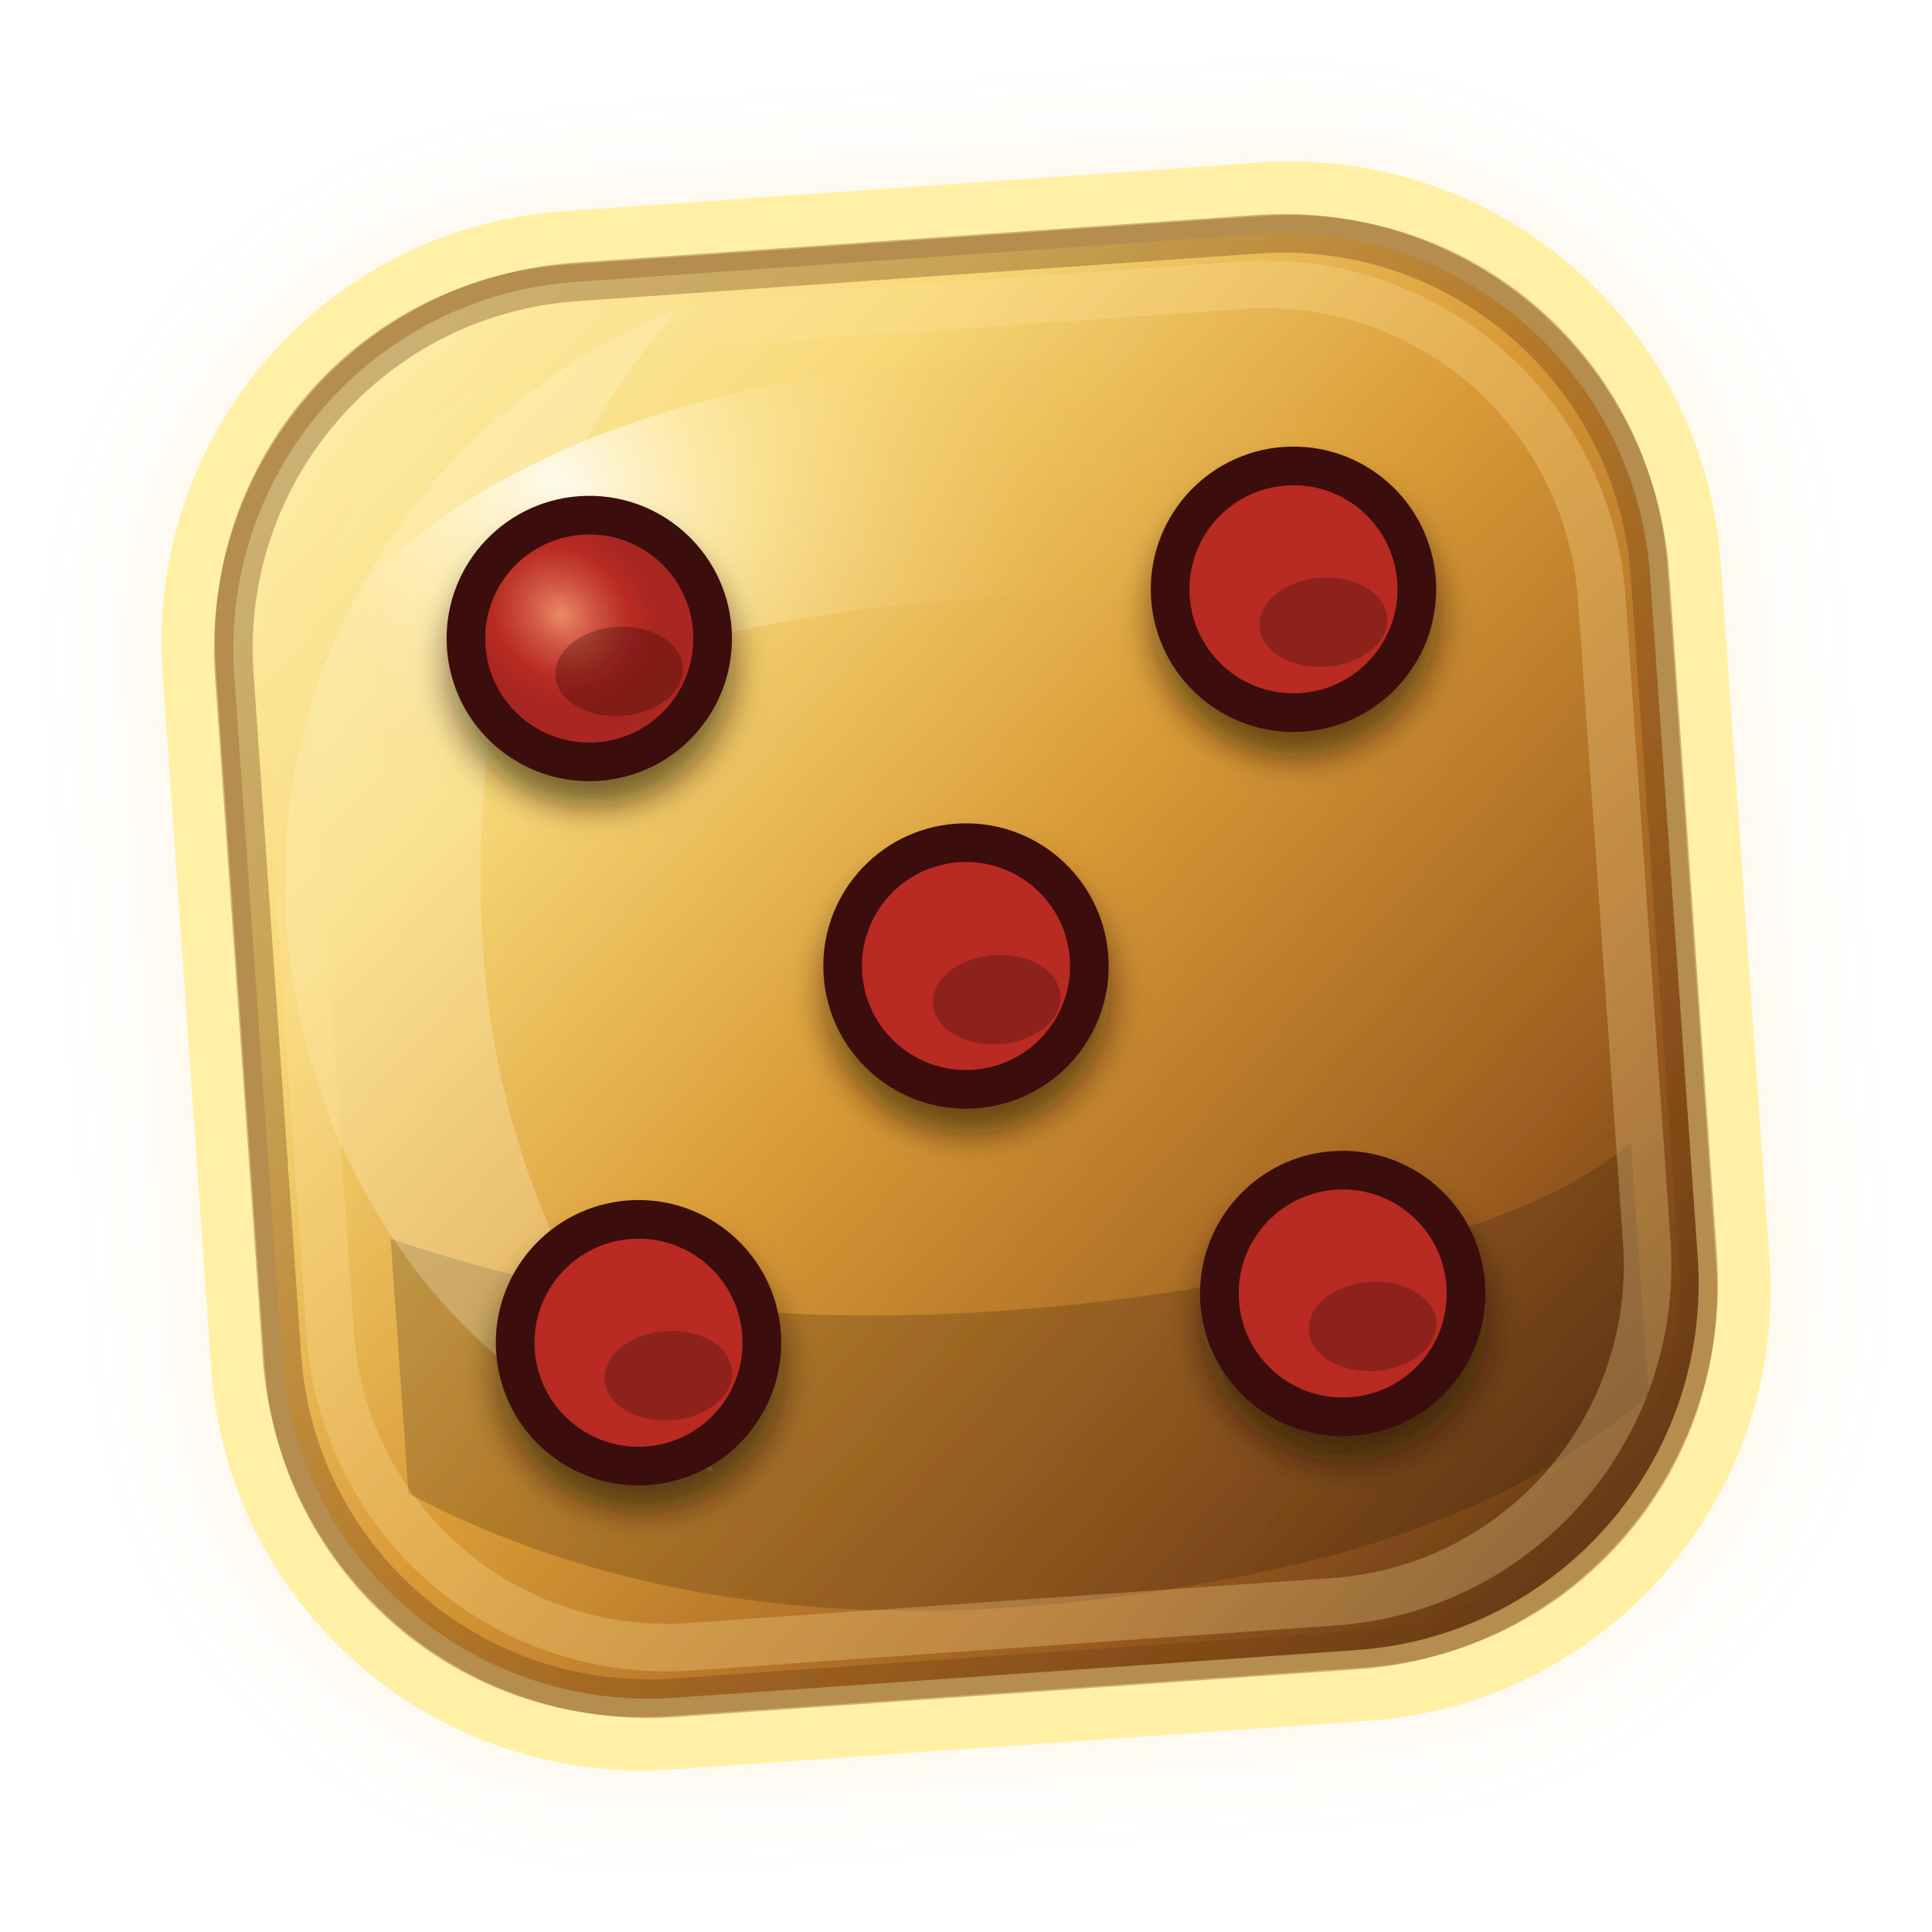
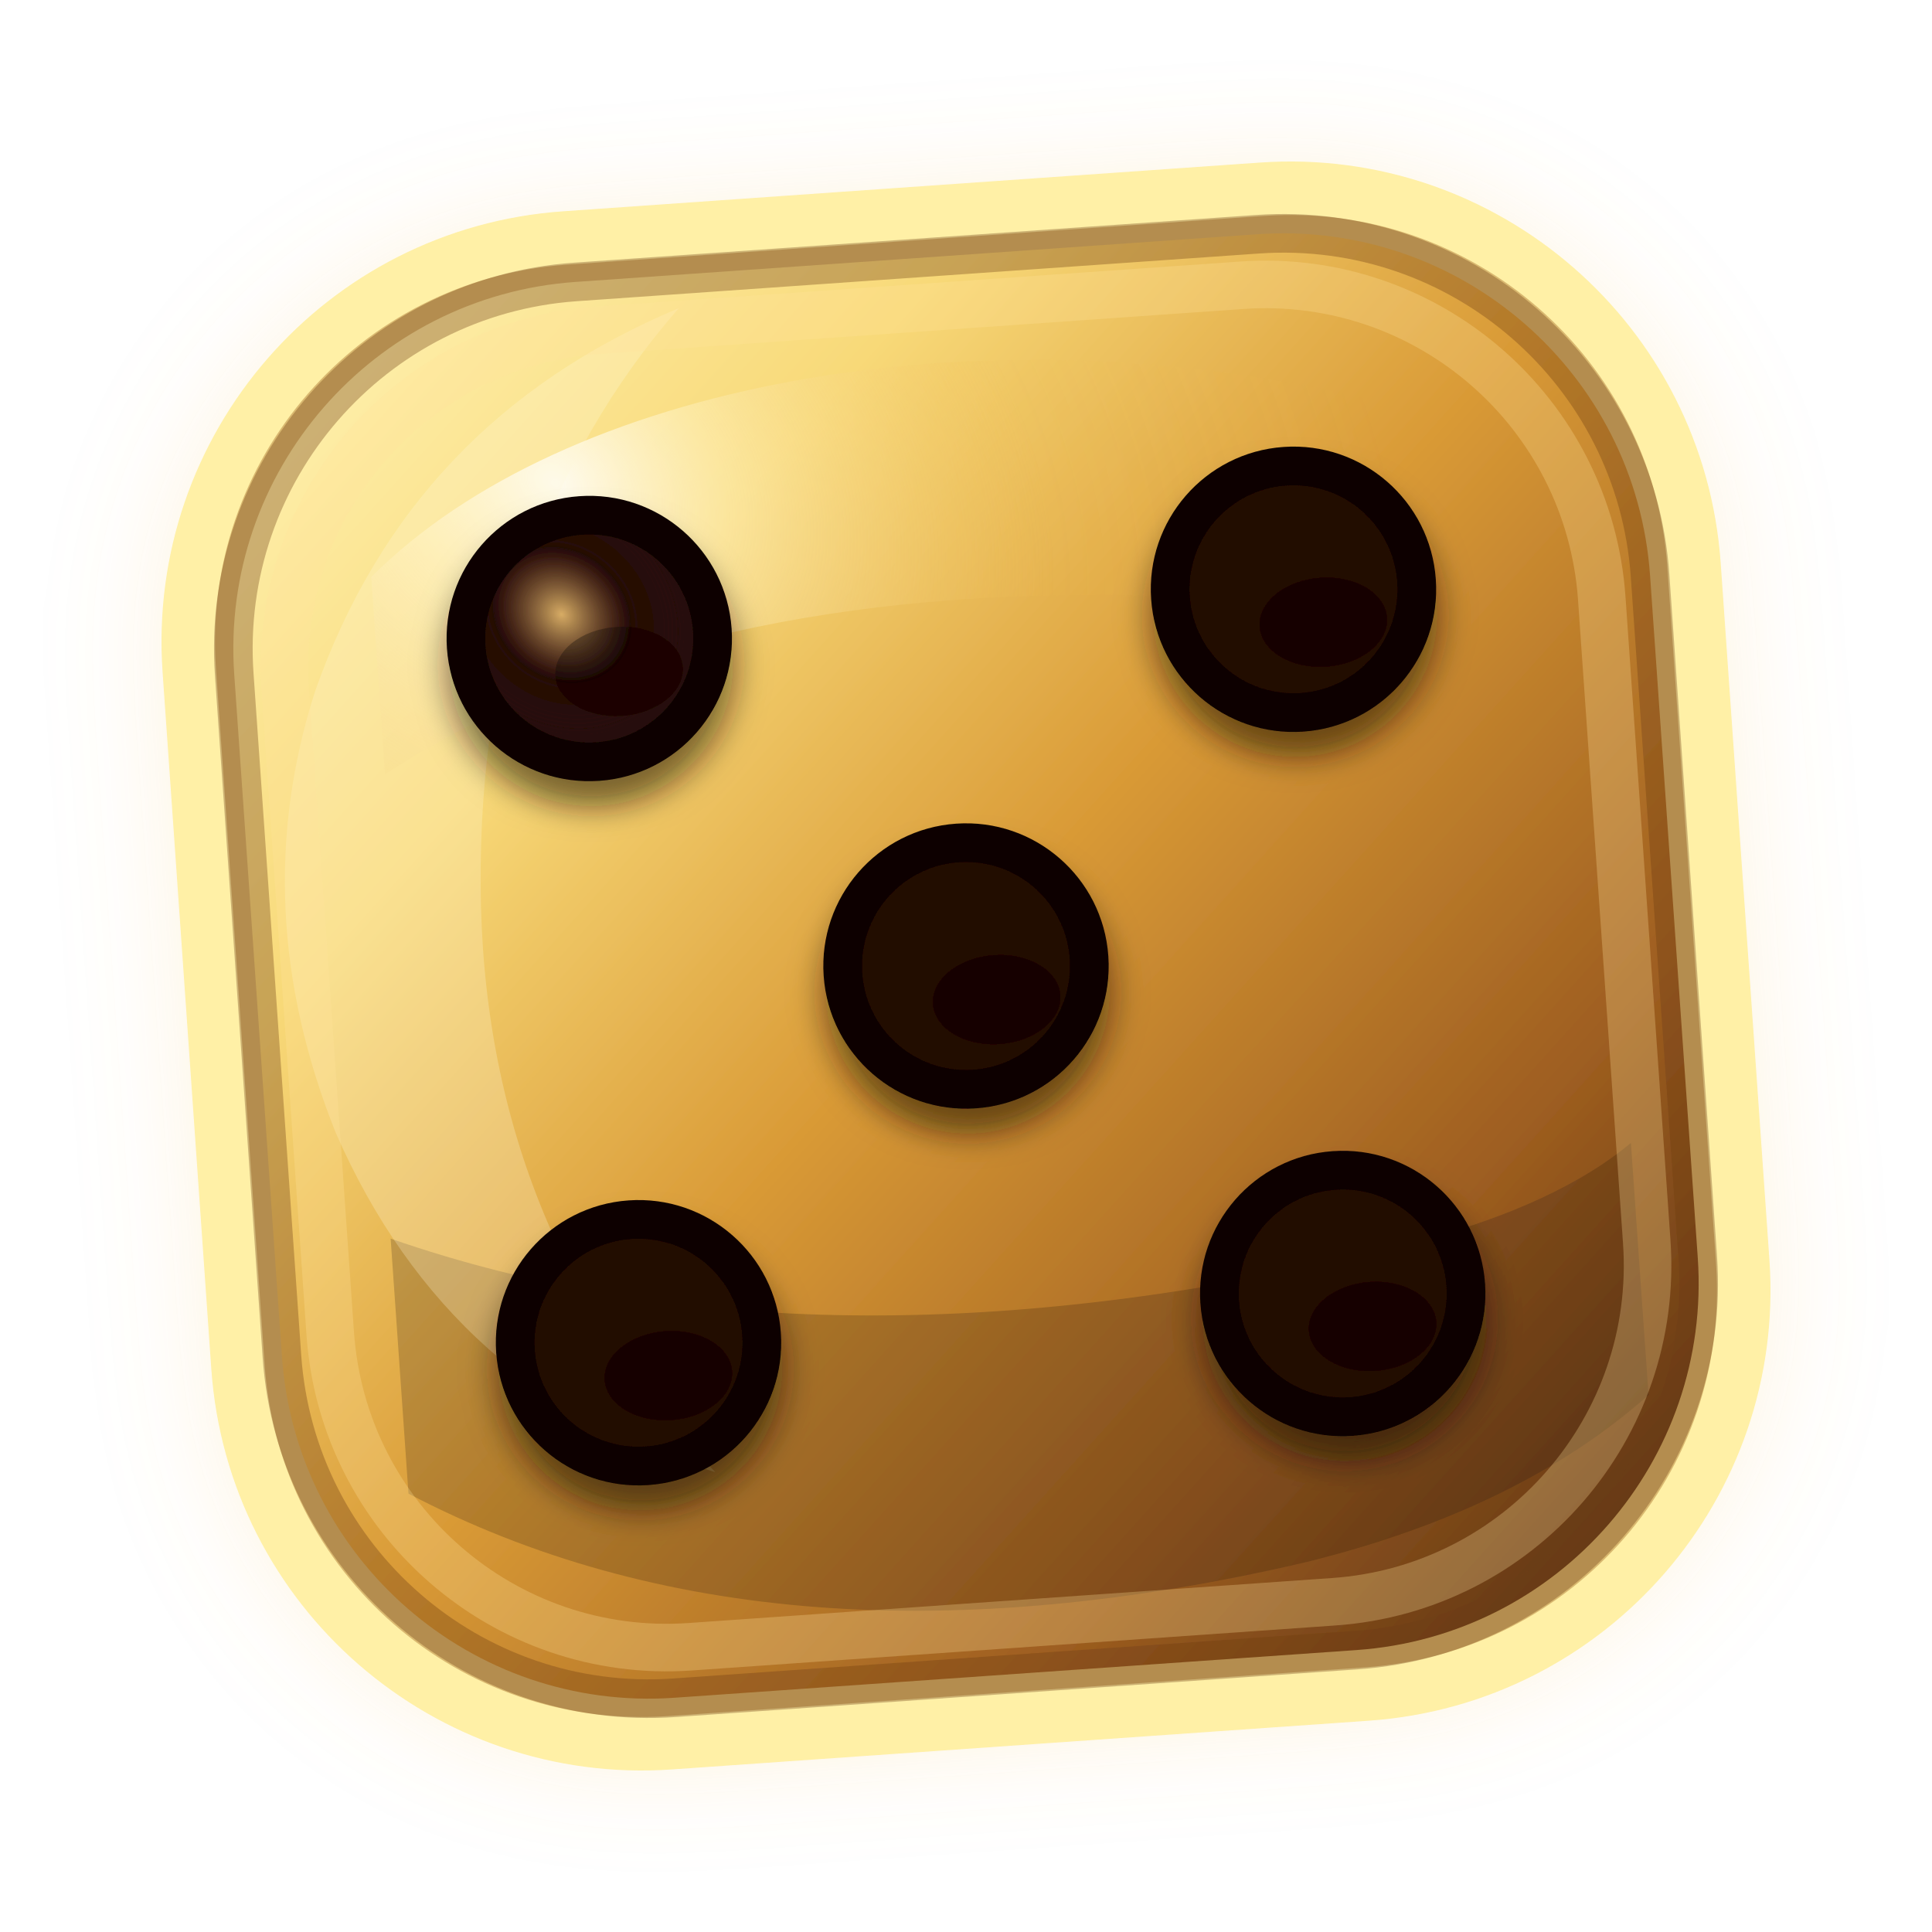
<svg xmlns="http://www.w3.org/2000/svg" preserveAspectRatio="xMidYMid meet" width="100%" height="100%" viewBox="0 0 26 26" fill="none">
  <defs>
    <linearGradient id="dieBody" x1="4.1" y1="3.7" x2="22.5" y2="22.8" gradientUnits="userSpaceOnUse">
      <stop offset="0" stop-color="#FFF3B4" />
      <stop offset="0.24" stop-color="#F8D978" />
      <stop offset="0.48" stop-color="#D99A36" />
      <stop offset="0.75" stop-color="#9E5E20" />
      <stop offset="1" stop-color="#4A2710" />
    </linearGradient>
    <radialGradient id="metalFlare" cx="0" cy="0" r="1" gradientUnits="userSpaceOnUse" gradientTransform="translate(7.9 6.1) rotate(38) scale(12.4 9.8)">
      <stop offset="0" stop-color="#FFFFFF" stop-opacity="0.86" />
      <stop offset="0.2" stop-color="#FFF4C7" stop-opacity="0.46" />
      <stop offset="0.58" stop-color="#F0BB4B" stop-opacity="0.08" />
      <stop offset="1" stop-color="#F0BB4B" stop-opacity="0" />
    </radialGradient>
    <radialGradient id="rubyInner" cx="0" cy="0" r="1" gradientUnits="userSpaceOnUse" gradientTransform="translate(7.9 7.9) rotate(45) scale(2.18 1.88)">
-       <stop offset="0" stop-color="#F7A075" stop-opacity="0.82" />
-       <stop offset="0.45" stop-color="#B92B24" stop-opacity="0.58" />
+       <stop offset="0" stop-color="#FFD17A" stop-opacity="0.82" />
+       <stop offset="0.45" stop-color="#240706" stop-opacity="0.58" />
      <stop offset="1" stop-color="#42100D" stop-opacity="0" />
    </radialGradient>
    <filter id="dieShadow" x="-36%" y="-36%" width="172%" height="186%" color-interpolation-filters="sRGB">
      <feDropShadow dx="0" dy="1.9" stdDeviation="1.1" flood-color="#050403" flood-opacity="0.3" />
      <feDropShadow dx="0" dy="0" stdDeviation="0.72" flood-color="#F4C45A" flood-opacity="0.18" />
    </filter>
    <filter id="pipInset" x="-90%" y="-90%" width="280%" height="280%" color-interpolation-filters="sRGB">
      <feDropShadow dx="0" dy="0.35" stdDeviation="0.22" flood-color="#1B0705" flood-opacity="0.58" />
    </filter>
  </defs>
  <g filter="url(#dieShadow)" transform="rotate(-4 13 13)">
    <rect x="2.85" y="2.85" width="20.3" height="20.3" rx="5.45" fill="#D9B86F" stroke="#FFF0A6" stroke-width="0.72" />
    <rect x="3.45" y="3.45" width="19.1" height="19.1" rx="4.95" fill="url(#dieBody)" stroke="#6D3B12" stroke-opacity="0.34" stroke-width="0.52" />
    <path d="M5.38 7.22C8.16 4.8 13.72 4.18 18.78 5.72C20.06 6.1 21.02 6.72 21.66 7.58V10.36C20.16 9.1 18.08 8.38 15.36 8.16C11.34 7.84 8.02 8.42 5.38 9.88V7.22Z" fill="url(#metalFlare)" />
    <path d="M5.02 16.12C8.72 17.7 13.18 18.08 18.38 17.2C19.86 16.96 20.98 16.56 21.76 16V19.4C20.54 20.34 18.96 20.98 17.02 21.32C12.2 22.1 8.2 21.52 5.02 19.56V16.12Z" fill="#1C1008" opacity="0.2" />
    <path d="M4.52 8.7C5.54 6.34 7.28 4.74 9.76 3.9C7.84 5.82 6.76 8.34 6.56 11.46C6.36 14.54 7.22 17.24 9.16 19.56C6.84 18.7 5.24 17.06 4.38 14.64C3.72 12.58 3.76 10.6 4.52 8.7Z" fill="#FFF9D7" opacity="0.26" />
    <rect x="4.12" y="4.12" width="17.76" height="17.76" rx="4.54" stroke="#FFE39A" stroke-opacity="0.28" stroke-width="0.64" />
    <g filter="url(#pipInset)">
-       <circle cx="8.25" cy="8.25" r="1.92" fill="#3A0D0A" />
-       <circle cx="8.25" cy="8.25" r="1.4" fill="#B92B24" />
+       <circle cx="8.25" cy="8.25" r="1.92" fill="#0A0504" />
+       <circle cx="8.25" cy="8.25" r="1.4" fill="#240706" />
      <circle cx="8.25" cy="8.25" r="1.4" fill="url(#rubyInner)" />
-       <ellipse cx="8.62" cy="8.72" rx="0.86" ry="0.6" fill="#240605" opacity="0.3" />
+       <ellipse cx="8.62" cy="8.72" rx="0.86" ry="0.6" fill="#000000" opacity="0.3" />
    </g>
    <g filter="url(#pipInset)">
-       <circle cx="17.75" cy="8.25" r="1.92" fill="#3A0D0A" />
-       <circle cx="17.75" cy="8.25" r="1.4" fill="#B92B24" />
+       <circle cx="17.75" cy="8.25" r="1.92" fill="#0A0504" />
+       <circle cx="17.75" cy="8.25" r="1.4" fill="#240706" />
      <circle cx="17.75" cy="8.25" r="1.4" fill="url(#rubyInner)" />
-       <ellipse cx="18.12" cy="8.72" rx="0.86" ry="0.6" fill="#240605" opacity="0.3" />
+       <ellipse cx="18.12" cy="8.72" rx="0.86" ry="0.6" fill="#000000" opacity="0.3" />
    </g>
    <g filter="url(#pipInset)">
-       <circle cx="13" cy="13" r="1.92" fill="#3A0D0A" />
-       <circle cx="13" cy="13" r="1.4" fill="#B92B24" />
+       <circle cx="13" cy="13" r="1.92" fill="#0A0504" />
+       <circle cx="13" cy="13" r="1.4" fill="#240706" />
      <circle cx="13" cy="13" r="1.4" fill="url(#rubyInner)" />
-       <ellipse cx="13.38" cy="13.48" rx="0.86" ry="0.6" fill="#240605" opacity="0.3" />
+       <ellipse cx="13.38" cy="13.48" rx="0.86" ry="0.6" fill="#000000" opacity="0.3" />
    </g>
    <g filter="url(#pipInset)">
-       <circle cx="8.25" cy="17.75" r="1.92" fill="#3A0D0A" />
-       <circle cx="8.25" cy="17.75" r="1.4" fill="#B92B24" />
+       <circle cx="8.25" cy="17.75" r="1.92" fill="#0A0504" />
+       <circle cx="8.25" cy="17.75" r="1.4" fill="#240706" />
      <circle cx="8.25" cy="17.75" r="1.4" fill="url(#rubyInner)" />
-       <ellipse cx="8.62" cy="18.22" rx="0.86" ry="0.6" fill="#240605" opacity="0.3" />
+       <ellipse cx="8.62" cy="18.22" rx="0.86" ry="0.6" fill="#000000" opacity="0.3" />
    </g>
    <g filter="url(#pipInset)">
-       <circle cx="17.75" cy="17.75" r="1.92" fill="#3A0D0A" />
-       <circle cx="17.75" cy="17.75" r="1.4" fill="#B92B24" />
+       <circle cx="17.75" cy="17.75" r="1.92" fill="#0A0504" />
+       <circle cx="17.75" cy="17.75" r="1.4" fill="#240706" />
      <circle cx="17.75" cy="17.75" r="1.4" fill="url(#rubyInner)" />
-       <ellipse cx="18.12" cy="18.22" rx="0.86" ry="0.6" fill="#240605" opacity="0.3" />
+       <ellipse cx="18.12" cy="18.22" rx="0.86" ry="0.6" fill="#000000" opacity="0.3" />
    </g>
  </g>
</svg>
